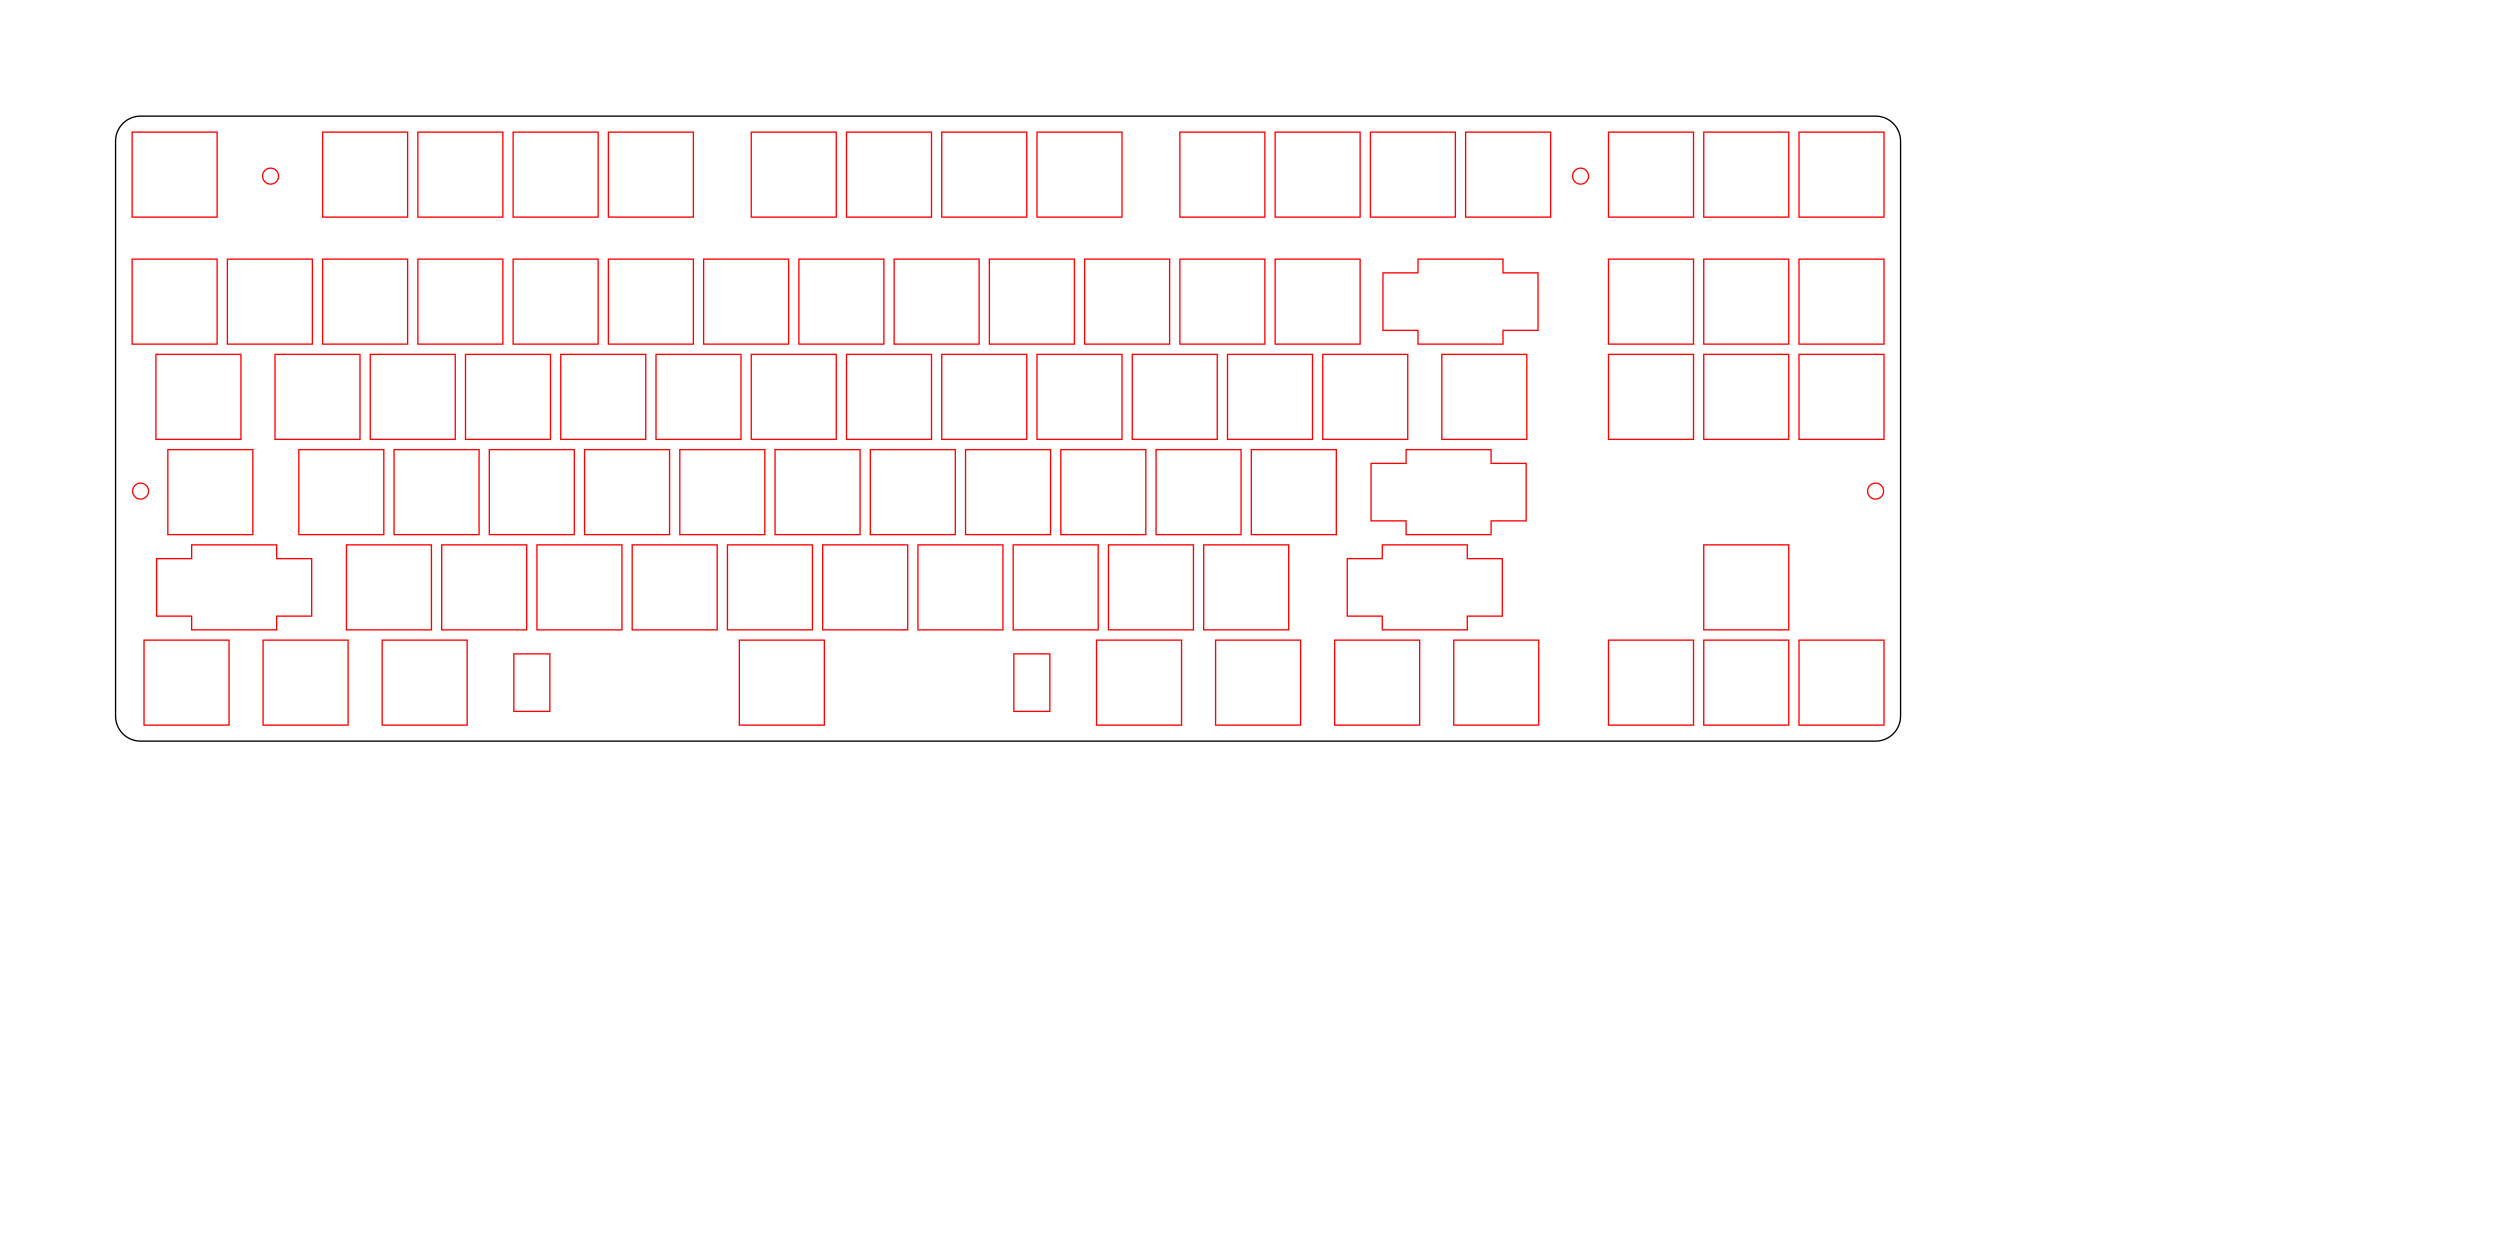
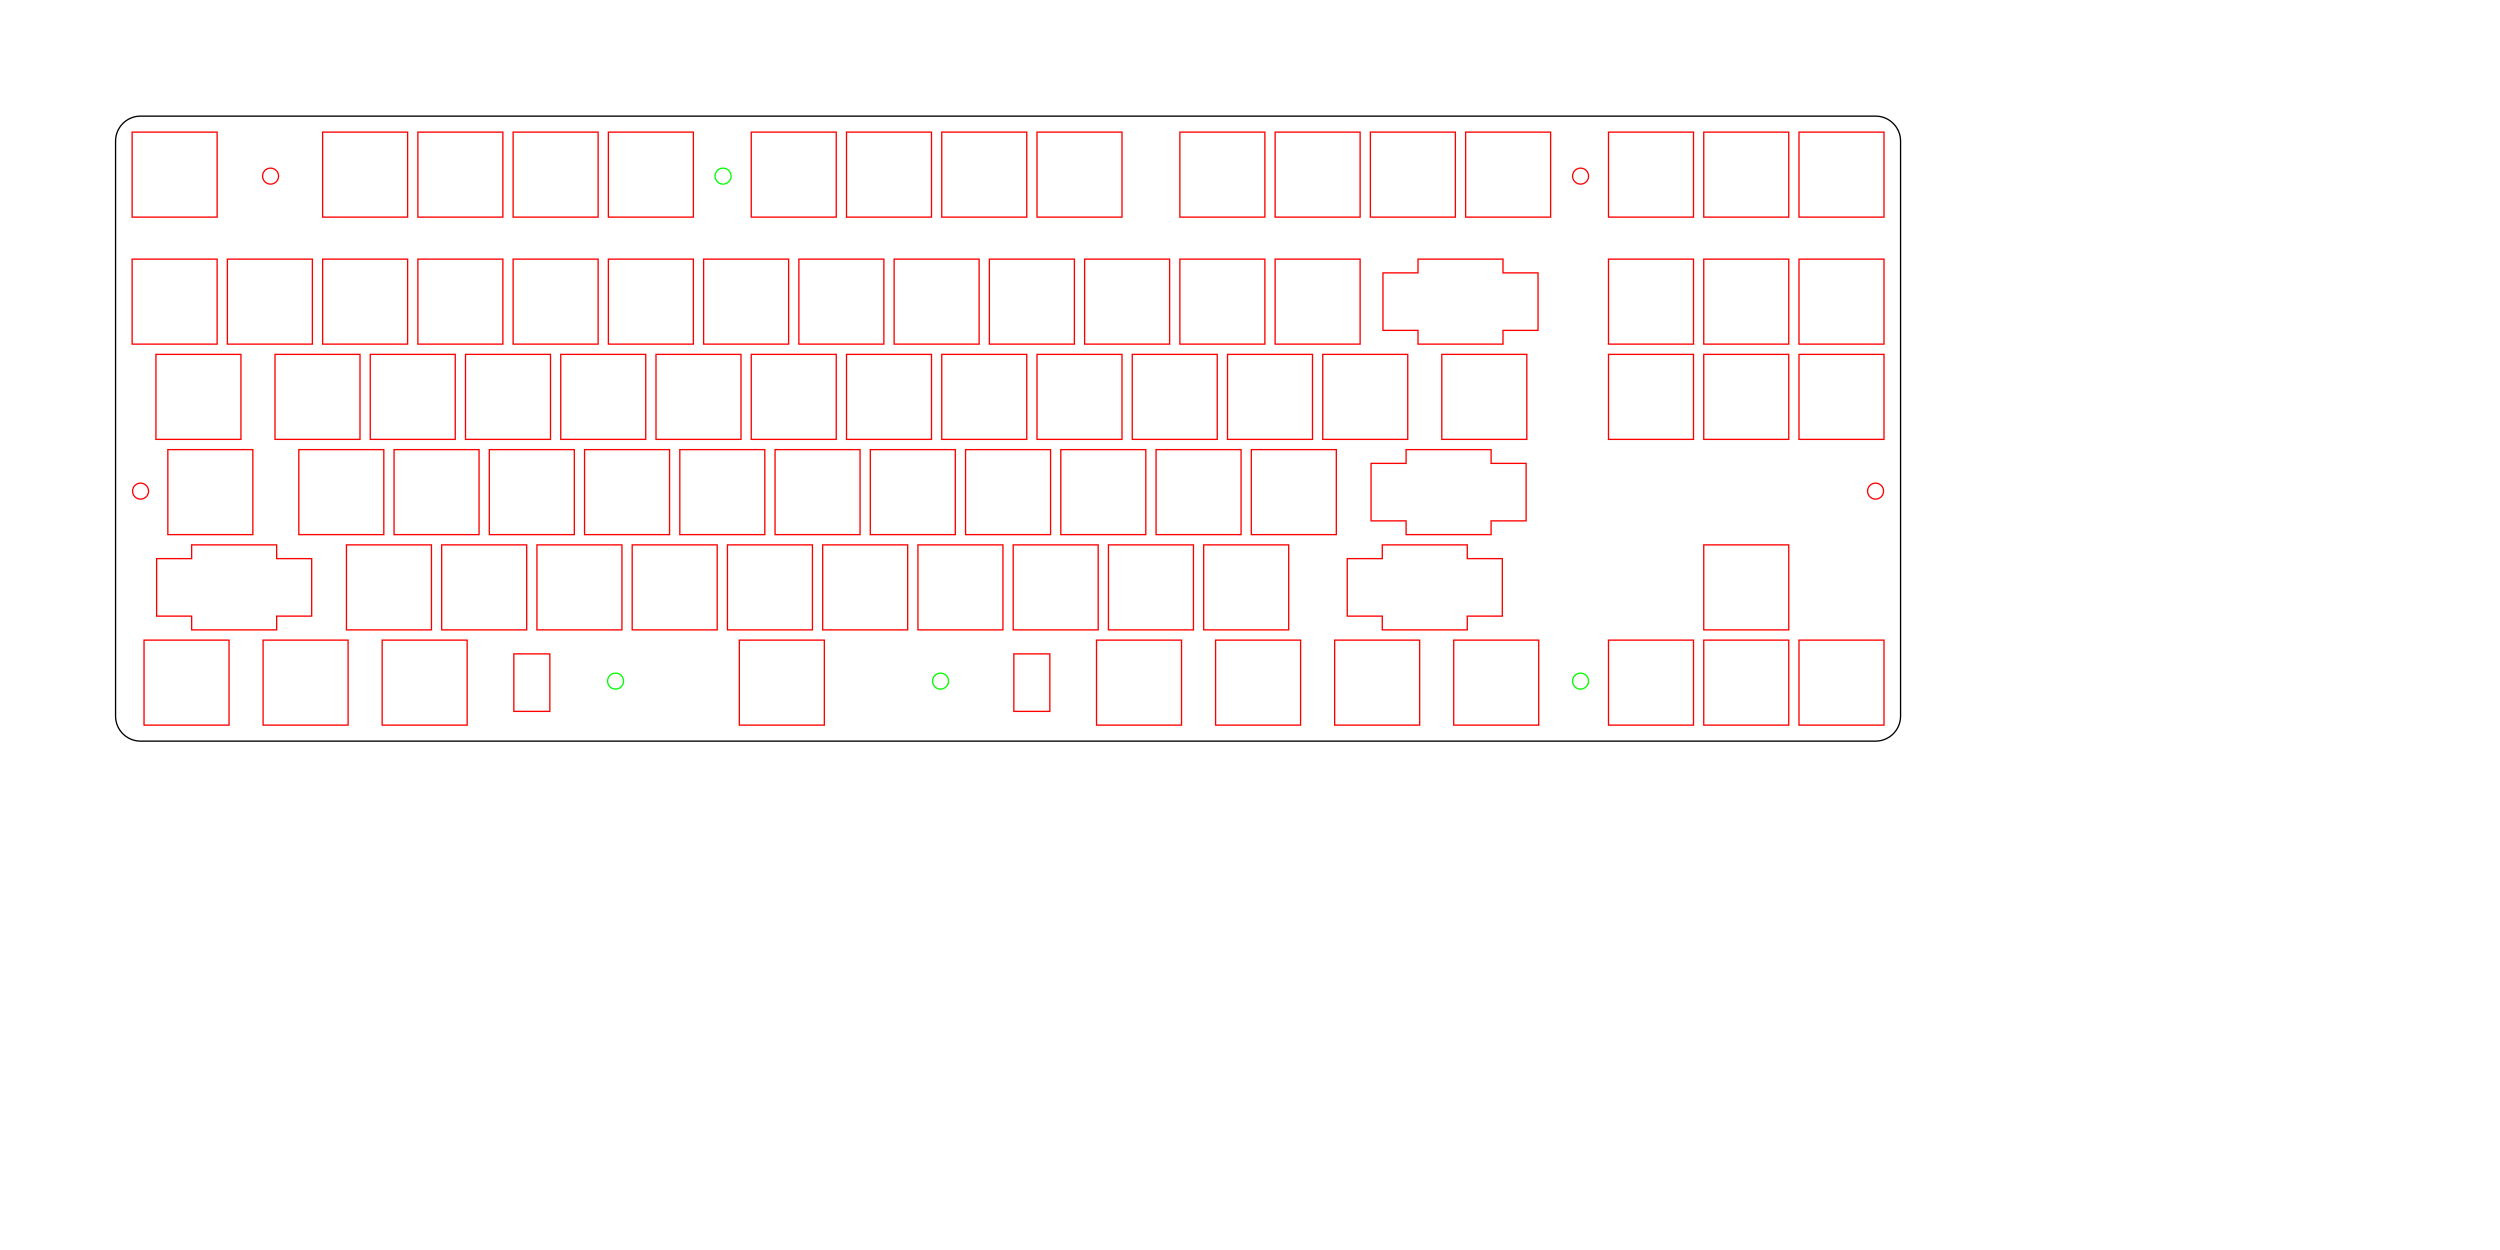
<svg xmlns="http://www.w3.org/2000/svg" width="500mm" height="250mm" viewBox="0 0 500 250" version="1.1" id="svg8">
  <defs id="defs5" />
  <g id="layer1">
    <g id="g5">
      <path style="fill:none;stroke:#000000;stroke-width:0.265px;stroke-linecap:butt;stroke-linejoin:miter;stroke-opacity:1" d=" m 380.113,28.225 c 0,-2.761 -2.239,-5 -5,-5 h -347 c -2.761,0 -5,2.239 -5,5 v 115 c 0,2.761 2.239,5 5,5 h 347 c 2.761,0 5,-2.239 5,-5 z" id="path1" />
      <path id="path91" style="fill:none;stroke:#ff0000;stroke-width:0.265px;stroke-linecap:butt;stroke-linejoin:miter;stroke-opacity:1" d="M 26.425 26.425 L 26.425 43.425 L 43.425 43.425 L 43.425 26.425 L 26.425 26.425 z M 64.525 26.425 L 64.525 43.425 L 81.525 43.425 L 81.525 26.425 L 64.525 26.425 z M 83.575 26.425 L 83.575 43.425 L 100.575 43.425 L 100.575 26.425 L 83.575 26.425 z M 102.625 26.425 L 102.625 43.425 L 119.625 43.425 L 119.625 26.425 L 102.625 26.425 z M 121.675 26.425 L 121.675 43.425 L 138.675 43.425 L 138.675 26.425 L 121.675 26.425 z M 150.25 26.425 L 150.25 43.425 L 167.25 43.425 L 167.25 26.425 L 150.25 26.425 z M 169.3 26.425 L 169.3 43.425 L 186.3 43.425 L 186.3 26.425 L 169.3 26.425 z M 188.35 26.425 L 188.35 43.425 L 205.35 43.425 L 205.35 26.425 L 188.35 26.425 z M 207.4 26.425 L 207.4 43.425 L 224.4 43.425 L 224.4 26.425 L 207.4 26.425 z M 235.975 26.425 L 235.975 43.425 L 252.975 43.425 L 252.975 26.425 L 235.975 26.425 z M 255.025 26.425 L 255.025 43.425 L 272.025 43.425 L 272.025 26.425 L 255.025 26.425 z M 274.075 26.425 L 274.075 43.425 L 291.075 43.425 L 291.075 26.425 L 274.075 26.425 z M 293.125 26.425 L 293.125 43.425 L 310.125 43.425 L 310.125 26.425 L 293.125 26.425 z M 321.7 26.425 L 321.7 43.425 L 338.7 43.425 L 338.7 26.425 L 321.7 26.425 z M 340.75 26.425 L 340.75 43.425 L 357.75 43.425 L 357.75 26.425 L 340.75 26.425 z M 359.8 26.425 L 359.8 43.425 L 376.8 43.425 L 376.8 26.425 L 359.8 26.425 z M 26.425 51.825 L 26.425 68.825 L 43.425 68.825 L 43.425 51.825 L 26.425 51.825 z M 45.475 51.825 L 45.475 68.825 L 62.475 68.825 L 62.475 51.825 L 45.475 51.825 z M 64.525 51.825 L 64.525 68.825 L 81.525 68.825 L 81.525 51.825 L 64.525 51.825 z M 83.575 51.825 L 83.575 68.825 L 100.575 68.825 L 100.575 51.825 L 83.575 51.825 z M 102.625 51.825 L 102.625 68.825 L 119.625 68.825 L 119.625 51.825 L 102.625 51.825 z M 121.675 51.825 L 121.675 68.825 L 138.675 68.825 L 138.675 51.825 L 121.675 51.825 z M 140.725 51.825 L 140.725 68.825 L 157.725 68.825 L 157.725 51.825 L 140.725 51.825 z M 159.775 51.825 L 159.775 68.825 L 176.775 68.825 L 176.775 51.825 L 159.775 51.825 z M 178.825 51.825 L 178.825 68.825 L 195.825 68.825 L 195.825 51.825 L 178.825 51.825 z M 197.875 51.825 L 197.875 68.825 L 214.875 68.825 L 214.875 51.825 L 197.875 51.825 z M 216.925 51.825 L 216.925 68.825 L 233.925 68.825 L 233.925 51.825 L 216.925 51.825 z M 235.975 51.825 L 235.975 68.825 L 252.975 68.825 L 252.975 51.825 L 235.975 51.825 z M 255.025 51.825 L 255.025 68.825 L 272.025 68.825 L 272.025 51.825 L 255.025 51.825 z M 283.6 51.825 L 283.6 54.575 L 276.594 54.575 L 276.594 66.075 L 283.6 66.075 L 283.6 68.825 L 300.6 68.825 L 300.6 66.075 L 307.606 66.075 L 307.606 54.575 L 300.6 54.575 L 300.6 51.825 L 283.6 51.825 z M 321.7 51.825 L 321.7 68.825 L 338.7 68.825 L 338.7 51.825 L 321.7 51.825 z M 340.75 51.825 L 340.75 68.825 L 357.75 68.825 L 357.75 51.825 L 340.75 51.825 z M 359.8 51.825 L 359.8 68.825 L 376.8 68.825 L 376.8 51.825 L 359.8 51.825 z M 31.187 70.875 L 31.187 87.875 L 48.188 87.875 L 48.188 70.875 L 31.187 70.875 z M 55 70.875 L 55 87.875 L 72 87.875 L 72 70.875 L 55 70.875 z M 74.05 70.875 L 74.05 87.875 L 91.05 87.875 L 91.05 70.875 L 74.05 70.875 z M 93.1 70.875 L 93.1 87.875 L 110.1 87.875 L 110.1 70.875 L 93.1 70.875 z M 112.15 70.875 L 112.15 87.875 L 129.15 87.875 L 129.15 70.875 L 112.15 70.875 z M 131.2 70.875 L 131.2 87.875 L 148.2 87.875 L 148.2 70.875 L 131.2 70.875 z M 150.25 70.875 L 150.25 87.875 L 167.25 87.875 L 167.25 70.875 L 150.25 70.875 z M 169.3 70.875 L 169.3 87.875 L 186.3 87.875 L 186.3 70.875 L 169.3 70.875 z M 188.35 70.875 L 188.35 87.875 L 205.35 87.875 L 205.35 70.875 L 188.35 70.875 z M 207.4 70.875 L 207.4 87.875 L 224.4 87.875 L 224.4 70.875 L 207.4 70.875 z M 226.45 70.875 L 226.45 87.875 L 243.45 87.875 L 243.45 70.875 L 226.45 70.875 z M 245.5 70.875 L 245.5 87.875 L 262.5 87.875 L 262.5 70.875 L 245.5 70.875 z M 264.55 70.875 L 264.55 87.875 L 281.55 87.875 L 281.55 70.875 L 264.55 70.875 z M 288.362 70.875 L 288.362 87.875 L 305.363 87.875 L 305.363 70.875 L 288.362 70.875 z M 321.7 70.875 L 321.7 87.875 L 338.7 87.875 L 338.7 70.875 L 321.7 70.875 z M 340.75 70.875 L 340.75 87.875 L 357.75 87.875 L 357.75 70.875 L 340.75 70.875 z M 359.8 70.875 L 359.8 87.875 L 376.8 87.875 L 376.8 70.875 L 359.8 70.875 z M 33.568 89.925 L 33.568 106.925 L 50.569 106.925 L 50.569 89.925 L 33.568 89.925 z M 59.762 89.925 L 59.762 106.925 L 76.763 106.925 L 76.763 89.925 L 59.762 89.925 z M 78.812 89.925 L 78.812 106.925 L 95.813 106.925 L 95.813 89.925 L 78.812 89.925 z M 97.862 89.925 L 97.862 106.925 L 114.863 106.925 L 114.863 89.925 L 97.862 89.925 z M 116.912 89.925 L 116.912 106.925 L 133.913 106.925 L 133.913 89.925 L 116.912 89.925 z M 135.962 89.925 L 135.962 106.925 L 152.963 106.925 L 152.963 89.925 L 135.962 89.925 z M 155.012 89.925 L 155.012 106.925 L 172.013 106.925 L 172.013 89.925 L 155.012 89.925 z M 174.062 89.925 L 174.062 106.925 L 191.063 106.925 L 191.063 89.925 L 174.062 89.925 z M 193.112 89.925 L 193.112 106.925 L 210.113 106.925 L 210.113 89.925 L 193.112 89.925 z M 212.162 89.925 L 212.162 106.925 L 229.163 106.925 L 229.163 89.925 L 212.162 89.925 z M 231.212 89.925 L 231.212 106.925 L 248.213 106.925 L 248.213 89.925 L 231.212 89.925 z M 250.262 89.925 L 250.262 106.925 L 267.263 106.925 L 267.263 89.925 L 250.262 89.925 z M 281.218 89.925 L 281.218 92.675 L 274.213 92.675 L 274.213 104.175 L 281.218 104.175 L 281.218 106.925 L 298.219 106.925 L 298.219 104.175 L 305.225 104.175 L 305.225 92.675 L 298.219 92.675 L 298.219 89.925 L 281.218 89.925 z M 38.331 108.975 L 38.331 111.725 L 31.325 111.725 L 31.325 123.225 L 38.331 123.225 L 38.331 125.975 L 55.332 125.975 L 55.332 123.225 L 62.337 123.225 L 62.337 111.725 L 55.332 111.725 L 55.332 108.975 L 38.331 108.975 z M 69.287 108.975 L 69.287 125.975 L 86.288 125.975 L 86.288 108.975 L 69.287 108.975 z M 88.337 108.975 L 88.337 125.975 L 105.338 125.975 L 105.338 108.975 L 88.337 108.975 z M 107.387 108.975 L 107.387 125.975 L 124.388 125.975 L 124.388 108.975 L 107.387 108.975 z M 126.437 108.975 L 126.437 125.975 L 143.438 125.975 L 143.438 108.975 L 126.437 108.975 z M 145.487 108.975 L 145.487 125.975 L 162.488 125.975 L 162.488 108.975 L 145.487 108.975 z M 164.537 108.975 L 164.537 125.975 L 181.538 125.975 L 181.538 108.975 L 164.537 108.975 z M 183.587 108.975 L 183.587 125.975 L 200.588 125.975 L 200.588 108.975 L 183.587 108.975 z M 202.637 108.975 L 202.637 125.975 L 219.638 125.975 L 219.638 108.975 L 202.637 108.975 z M 221.687 108.975 L 221.687 125.975 L 238.688 125.975 L 238.688 108.975 L 221.687 108.975 z M 240.737 108.975 L 240.737 125.975 L 257.738 125.975 L 257.738 108.975 L 240.737 108.975 z M 276.456 108.975 L 276.456 111.725 L 269.45 111.725 L 269.45 123.225 L 276.456 123.225 L 276.456 125.975 L 293.457 125.975 L 293.457 123.225 L 300.462 123.225 L 300.462 111.725 L 293.457 111.725 L 293.457 108.975 L 276.456 108.975 z M 340.75 108.975 L 340.75 125.975 L 357.75 125.975 L 357.75 108.975 L 340.75 108.975 z M 28.806 128.025 L 28.806 145.025 L 45.807 145.025 L 45.807 128.025 L 28.806 128.025 z M 52.618 128.025 L 52.618 145.025 L 69.619 145.025 L 69.619 128.025 L 52.618 128.025 z M 76.431 128.025 L 76.431 145.025 L 93.432 145.025 L 93.432 128.025 L 76.431 128.025 z M 147.868 128.025 L 147.868 145.025 L 164.869 145.025 L 164.869 128.025 L 147.868 128.025 z M 219.306 128.025 L 219.306 145.025 L 236.307 145.025 L 236.307 128.025 L 219.306 128.025 z M 243.118 128.025 L 243.118 145.025 L 260.119 145.025 L 260.119 128.025 L 243.118 128.025 z M 266.931 128.025 L 266.931 145.025 L 283.932 145.025 L 283.932 128.025 L 266.931 128.025 z M 290.743 128.025 L 290.743 145.025 L 307.744 145.025 L 307.744 128.025 L 290.743 128.025 z M 321.7 128.025 L 321.7 145.025 L 338.7 145.025 L 338.7 128.025 L 321.7 128.025 z M 340.75 128.025 L 340.75 145.025 L 357.75 145.025 L 357.75 128.025 L 340.75 128.025 z M 359.8 128.025 L 359.8 145.025 L 376.8 145.025 L 376.8 128.025 L 359.8 128.025 z M 102.769 130.775 L 102.769 142.275 L 109.969 142.275 L 109.969 130.775 L 102.769 130.775 z M 202.768 130.775 L 202.768 142.275 L 209.969 142.275 L 209.969 130.775 L 202.768 130.775 z " />
      <circle cx="54.113" cy="35.225" r="1.6" style="fill:none;stroke:#ff0000;stroke-width:0.265px;stroke-linecap:butt;stroke-linejoin:miter;stroke-opacity:1" id="circle1" />
      <circle cx="316.113" cy="35.225" r="1.6" style="fill:none;stroke:#ff0000;stroke-width:0.265px;stroke-linecap:butt;stroke-linejoin:miter;stroke-opacity:1" id="circle2" />
      <circle cx="28.113" cy="98.225" r="1.6" style="fill:none;stroke:#ff0000;stroke-width:0.265px;stroke-linecap:butt;stroke-linejoin:miter;stroke-opacity:1" id="circle3" />
      <circle cx="375.113" cy="98.225" r="1.6" style="fill:none;stroke:#ff0000;stroke-width:0.265px;stroke-linecap:butt;stroke-linejoin:miter;stroke-opacity:1" id="circle4" />
+       <circle cx="144.613" cy="35.225" style="fill:none;stroke:#00ff00;stroke-width:0.265px;stroke-linecap:butt;stroke-linejoin:miter;stroke-opacity:1" id="circle26" r="1.6" />
+       <circle cx="123.113" cy="136.225" r="1.6" style="fill:none;stroke:#00ff00;stroke-width:0.265px;stroke-linecap:butt;stroke-linejoin:miter;stroke-opacity:1" id="circle3-6" />
+       <circle cx="188.113" cy="136.225" r="1.6" style="fill:none;stroke:#00ff00;stroke-width:0.265px;stroke-linecap:butt;stroke-linejoin:miter;stroke-opacity:1" id="circle93" />
+       <circle cx="316.113" cy="136.225" r="1.6" style="fill:none;stroke:#00ff00;stroke-width:0.265px;stroke-linecap:butt;stroke-linejoin:miter;stroke-opacity:1" id="circle25" />
    </g>
  </g>
</svg>
